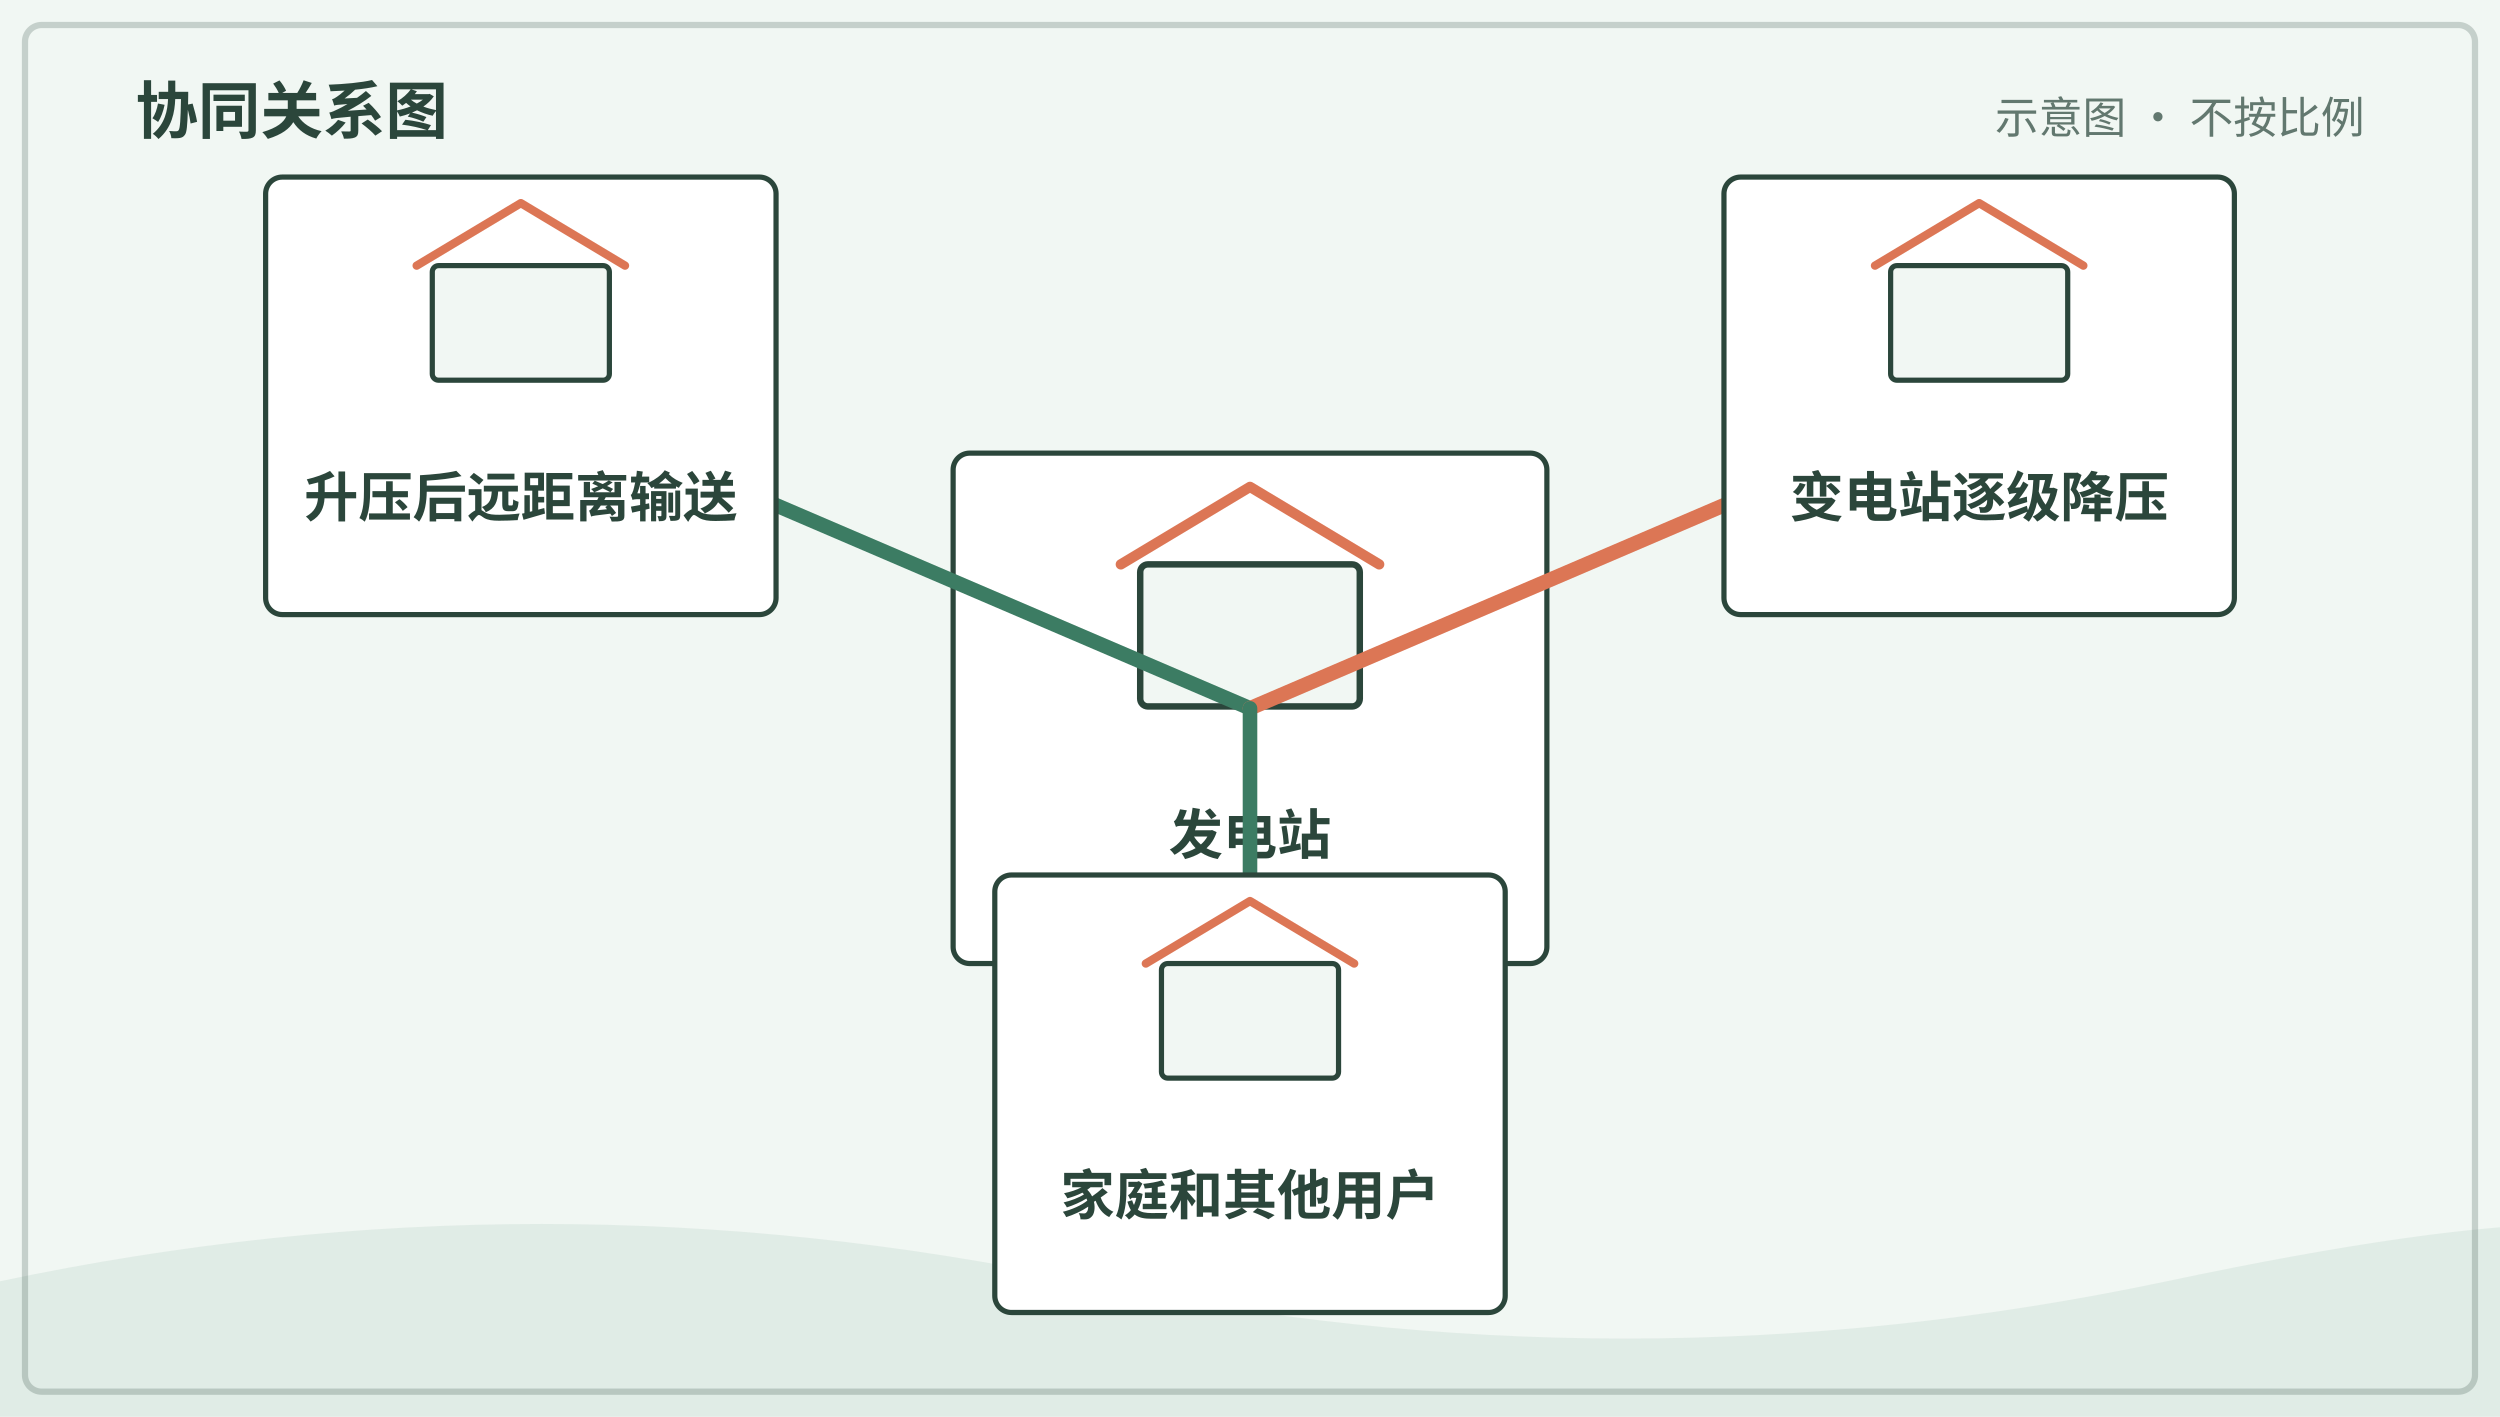
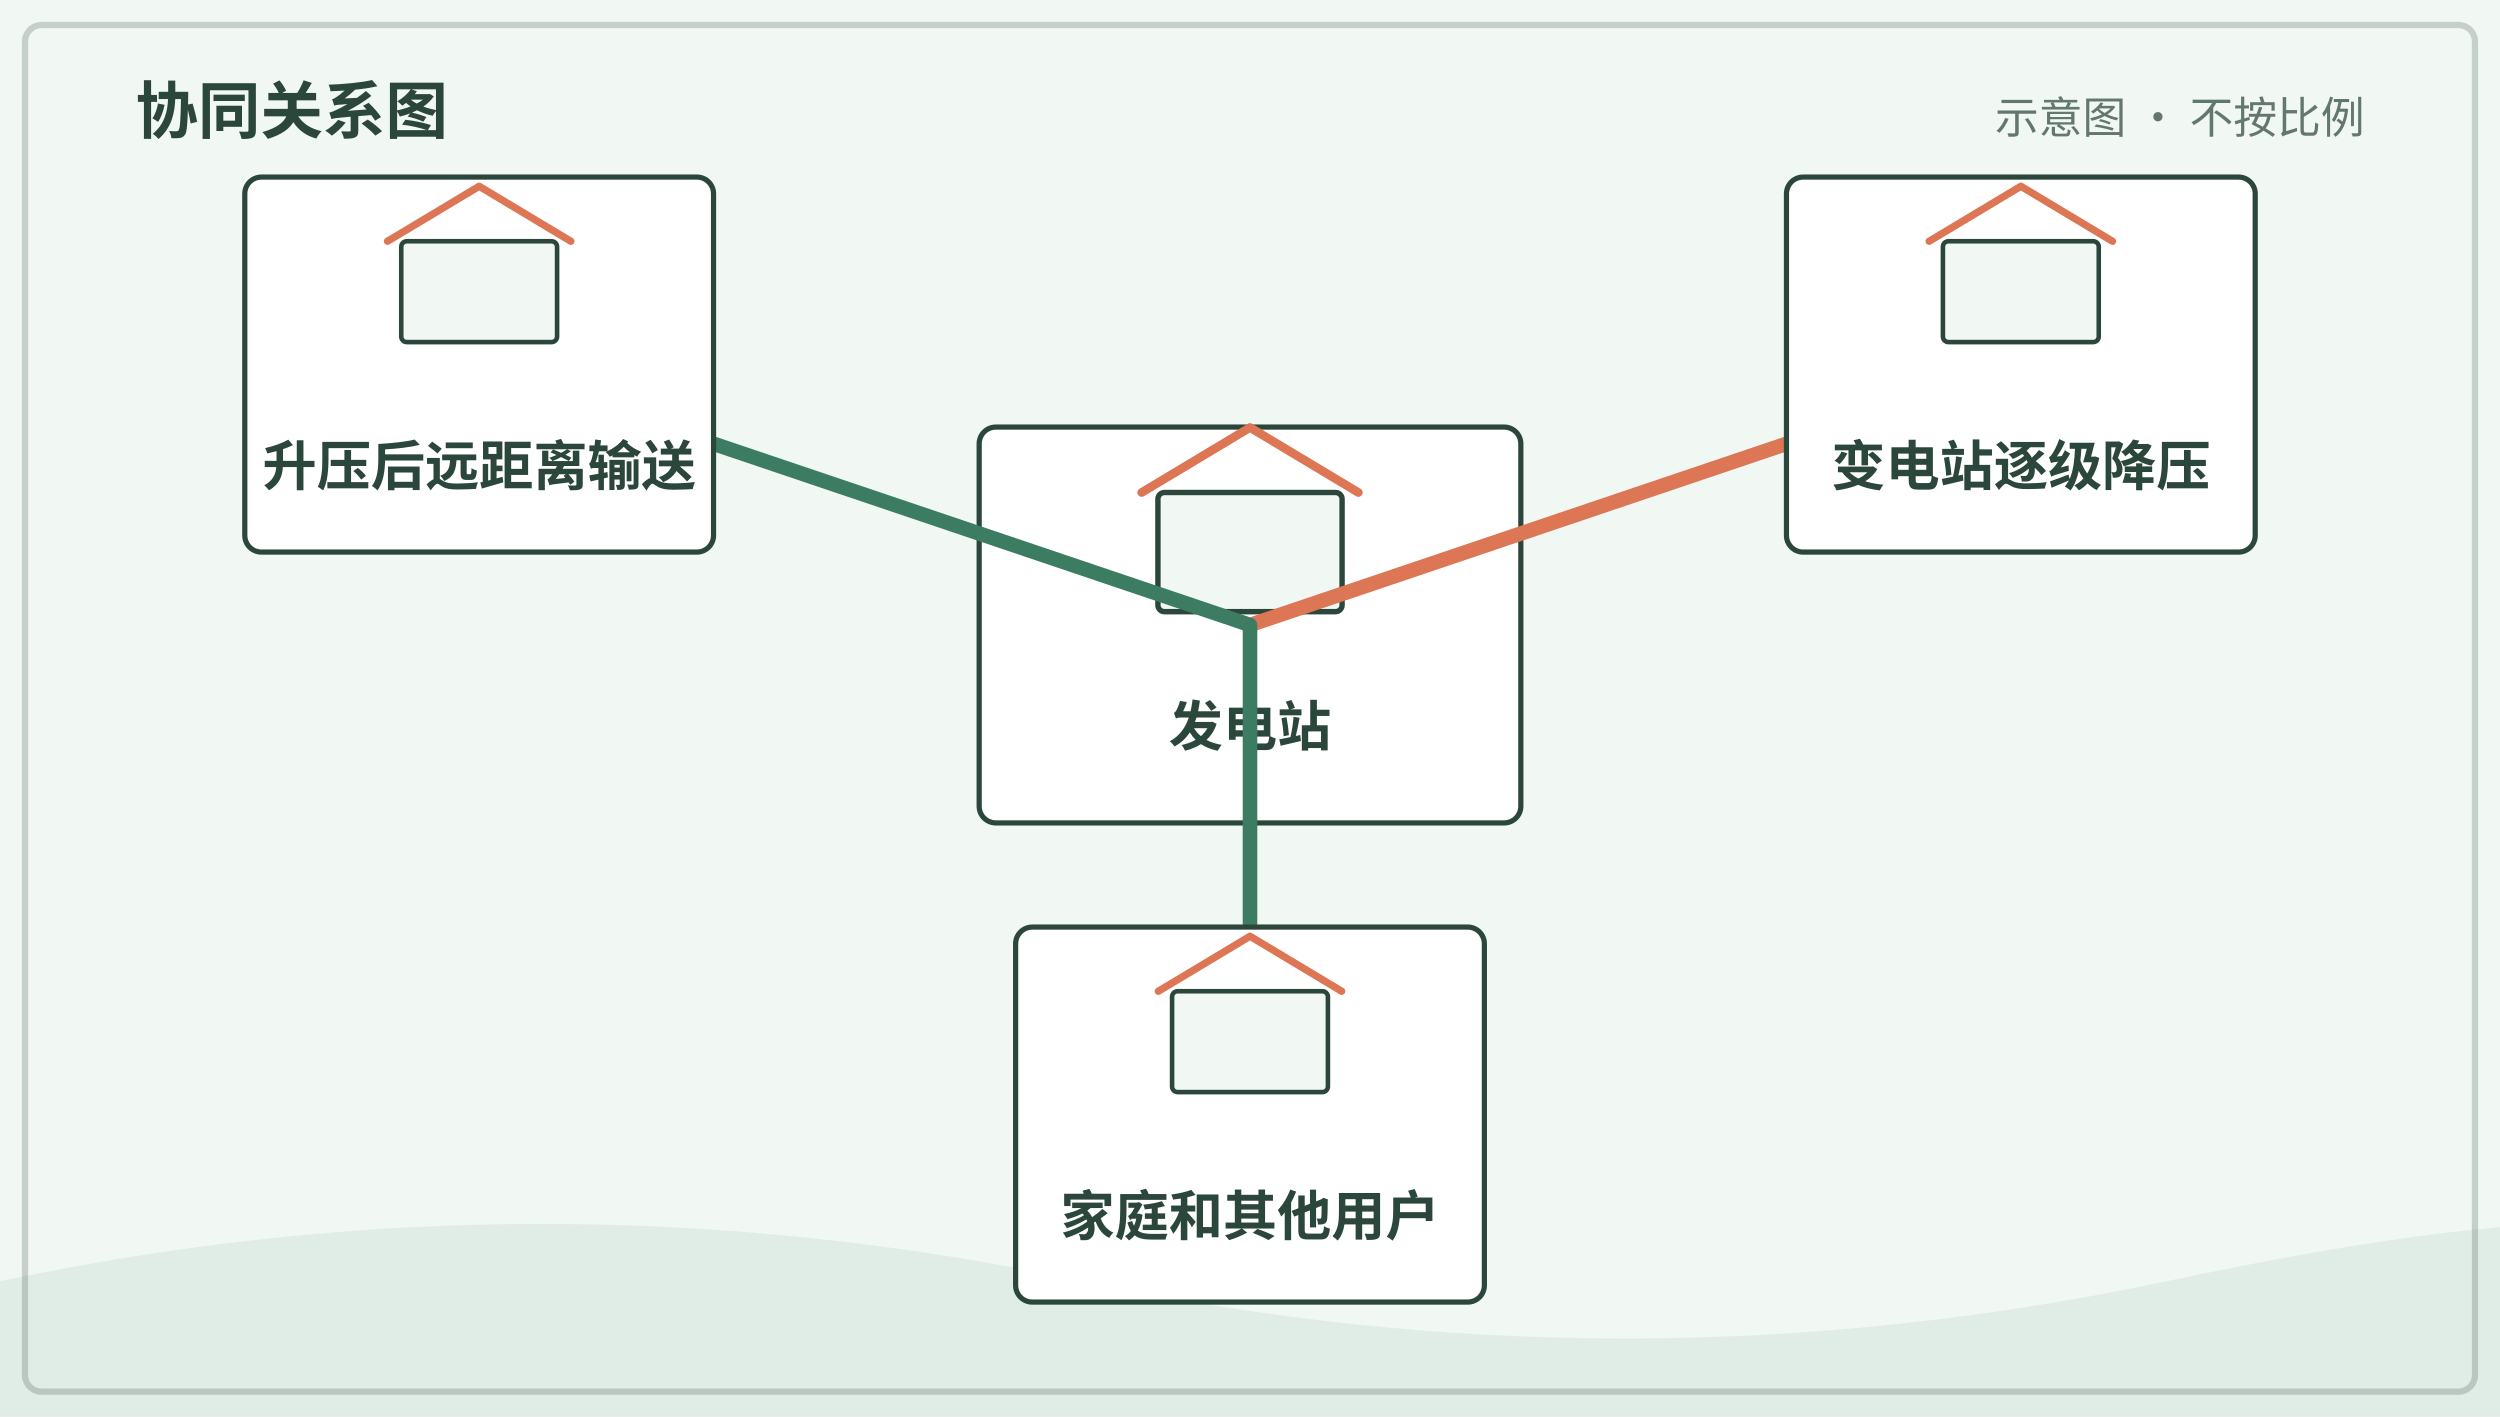
<svg xmlns="http://www.w3.org/2000/svg" width="1200" height="680" viewBox="0 0 1200 680" role="img" aria-labelledby="title desc">
  <defs>
    <marker id="arrow" markerWidth="10" markerHeight="10" refX="8" refY="3" orient="auto" markerUnits="strokeWidth">
      <path d="M0,0 L0,6 L9,3 z" fill="#2b463b" />
    </marker>
  </defs>
  <rect width="1200" height="680" fill="#f1f7f3" />
  <path d="M0,615 Q260,560 520,615 T1040,615 T1300,615 V680 H0 Z" fill="#3c7c63" opacity="0.09" />
  <text x="65" y="64" fill="#2b463b" font-family="system-ui, PingFang SC, Noto Sans CJK SC, sans-serif" font-size="30" font-weight="750">协同关系图</text>
  <text x="1135" y="64" text-anchor="end" fill="#2b463b" opacity="0.72" font-family="system-ui, PingFang SC, Noto Sans CJK SC, sans-serif" font-size="21">示意图 · 不按比例</text>
-   <rect x="457.5" y="217.5" width="285" height="245" rx="8" fill="#ffffff" stroke="#2b463b" stroke-width="2.5" />
-   <rect x="547.3" y="270.9" width="105.4" height="68.2" rx="3.72" fill="#f1f7f3" stroke="#2b463b" stroke-width="3.1" />
-   <path d="M538.0,270.9 L600,233.7 L662.0,270.9" fill="none" stroke="#dc7655" stroke-width="4.96" stroke-linecap="round" stroke-linejoin="round" />
-   <text x="600" y="410" text-anchor="middle" fill="#2b463b" font-family="system-ui, PingFang SC, Noto Sans CJK SC, sans-serif" font-size="26" font-weight="650">
+   <rect x="470.0" y="205.0" width="260" height="190" rx="8" fill="#ffffff" stroke="#2b463b" stroke-width="2.5" />
+   <rect x="555.8" y="236.4" width="88.4" height="57.2" rx="3.12" fill="#f1f7f3" stroke="#2b463b" stroke-width="2.6" />
+   <path d="M548.0,236.4 L600,205.2 L652.0,236.4" fill="none" stroke="#dc7655" stroke-width="4.16" stroke-linecap="round" stroke-linejoin="round" />
+   <text x="600" y="358" text-anchor="middle" fill="#2b463b" font-family="system-ui, PingFang SC, Noto Sans CJK SC, sans-serif" font-size="26" font-weight="650">
    <tspan x="600" dy="0">发电站</tspan>
  </text>
-   <line x1="600" y1="340" x2="250" y2="190" stroke="#3c7c63" stroke-width="7" stroke-linecap="round" />
-   <rect x="127.5" y="85.0" width="245" height="210" rx="8" fill="#ffffff" stroke="#2b463b" stroke-width="2.5" />
-   <rect x="207.5" y="127.5" width="85.0" height="55.0" rx="3.0" fill="#f1f7f3" stroke="#2b463b" stroke-width="2.5" />
-   <path d="M200.0,127.5 L250,97.5 L300.0,127.5" fill="none" stroke="#dc7655" stroke-width="4.0" stroke-linecap="round" stroke-linejoin="round" />
-   <text x="250" y="248" text-anchor="middle" fill="#2b463b" font-family="system-ui, PingFang SC, Noto Sans CJK SC, sans-serif" font-size="26" font-weight="650">
-     <tspan x="250" dy="0">升压后远距离输送</tspan>
+   <line x1="600" y1="300" x2="230" y2="175" stroke="#3c7c63" stroke-width="7" stroke-linecap="round" />
+   <rect x="117.5" y="85.0" width="225" height="180" rx="8" fill="#ffffff" stroke="#2b463b" stroke-width="2.5" />
+   <rect x="192.6" y="115.8" width="74.8" height="48.4" rx="2.64" fill="#f1f7f3" stroke="#2b463b" stroke-width="2.2" />
+   <path d="M186.0,115.8 L230,89.4 L274.0,115.8" fill="none" stroke="#dc7655" stroke-width="3.52" stroke-linecap="round" stroke-linejoin="round" />
+   <text x="230" y="233" text-anchor="middle" fill="#2b463b" font-family="system-ui, PingFang SC, Noto Sans CJK SC, sans-serif" font-size="26" font-weight="650">
+     <tspan x="230" dy="0">升压后远距离输送</tspan>
  </text>
-   <line x1="600" y1="340" x2="950" y2="190" stroke="#dc7655" stroke-width="7" stroke-linecap="round" />
-   <rect x="827.5" y="85.0" width="245" height="210" rx="8" fill="#ffffff" stroke="#2b463b" stroke-width="2.5" />
-   <rect x="907.5" y="127.5" width="85.0" height="55.0" rx="3.0" fill="#f1f7f3" stroke="#2b463b" stroke-width="2.5" />
-   <path d="M900.0,127.5 L950,97.5 L1000.0,127.5" fill="none" stroke="#dc7655" stroke-width="4.0" stroke-linecap="round" stroke-linejoin="round" />
-   <text x="950" y="248" text-anchor="middle" fill="#2b463b" font-family="system-ui, PingFang SC, Noto Sans CJK SC, sans-serif" font-size="26" font-weight="650">
-     <tspan x="950" dy="0">变电站逐级降压</tspan>
+   <line x1="600" y1="300" x2="970" y2="175" stroke="#dc7655" stroke-width="7" stroke-linecap="round" />
+   <rect x="857.5" y="85.0" width="225" height="180" rx="8" fill="#ffffff" stroke="#2b463b" stroke-width="2.5" />
+   <rect x="932.6" y="115.8" width="74.8" height="48.4" rx="2.64" fill="#f1f7f3" stroke="#2b463b" stroke-width="2.2" />
+   <path d="M926.0,115.8 L970,89.4 L1014.0,115.8" fill="none" stroke="#dc7655" stroke-width="3.52" stroke-linecap="round" stroke-linejoin="round" />
+   <text x="970" y="233" text-anchor="middle" fill="#2b463b" font-family="system-ui, PingFang SC, Noto Sans CJK SC, sans-serif" font-size="26" font-weight="650">
+     <tspan x="970" dy="0">变电站逐级降压</tspan>
  </text>
-   <line x1="600" y1="340" x2="600" y2="525" stroke="#3c7c63" stroke-width="7" stroke-linecap="round" />
-   <rect x="477.5" y="420.0" width="245" height="210" rx="8" fill="#ffffff" stroke="#2b463b" stroke-width="2.5" />
-   <rect x="557.5" y="462.5" width="85.0" height="55.0" rx="3.0" fill="#f1f7f3" stroke="#2b463b" stroke-width="2.5" />
-   <path d="M550.0,462.5 L600,432.5 L650.0,462.5" fill="none" stroke="#dc7655" stroke-width="4.0" stroke-linecap="round" stroke-linejoin="round" />
-   <text x="600" y="583" text-anchor="middle" fill="#2b463b" font-family="system-ui, PingFang SC, Noto Sans CJK SC, sans-serif" font-size="26" font-weight="650">
+   <line x1="600" y1="300" x2="600" y2="535" stroke="#3c7c63" stroke-width="7" stroke-linecap="round" />
+   <rect x="487.5" y="445.0" width="225" height="180" rx="8" fill="#ffffff" stroke="#2b463b" stroke-width="2.5" />
+   <rect x="562.6" y="475.8" width="74.8" height="48.4" rx="2.64" fill="#f1f7f3" stroke="#2b463b" stroke-width="2.2" />
+   <path d="M556.0,475.8 L600,449.4 L644.0,475.8" fill="none" stroke="#dc7655" stroke-width="3.52" stroke-linecap="round" stroke-linejoin="round" />
+   <text x="600" y="593" text-anchor="middle" fill="#2b463b" font-family="system-ui, PingFang SC, Noto Sans CJK SC, sans-serif" font-size="26" font-weight="650">
    <tspan x="600" dy="0">家庭和其他用户</tspan>
  </text>
  <rect x="12" y="12" width="1176" height="656" rx="8" fill="none" stroke="#2b463b" stroke-width="3" opacity="0.22" />
</svg>
